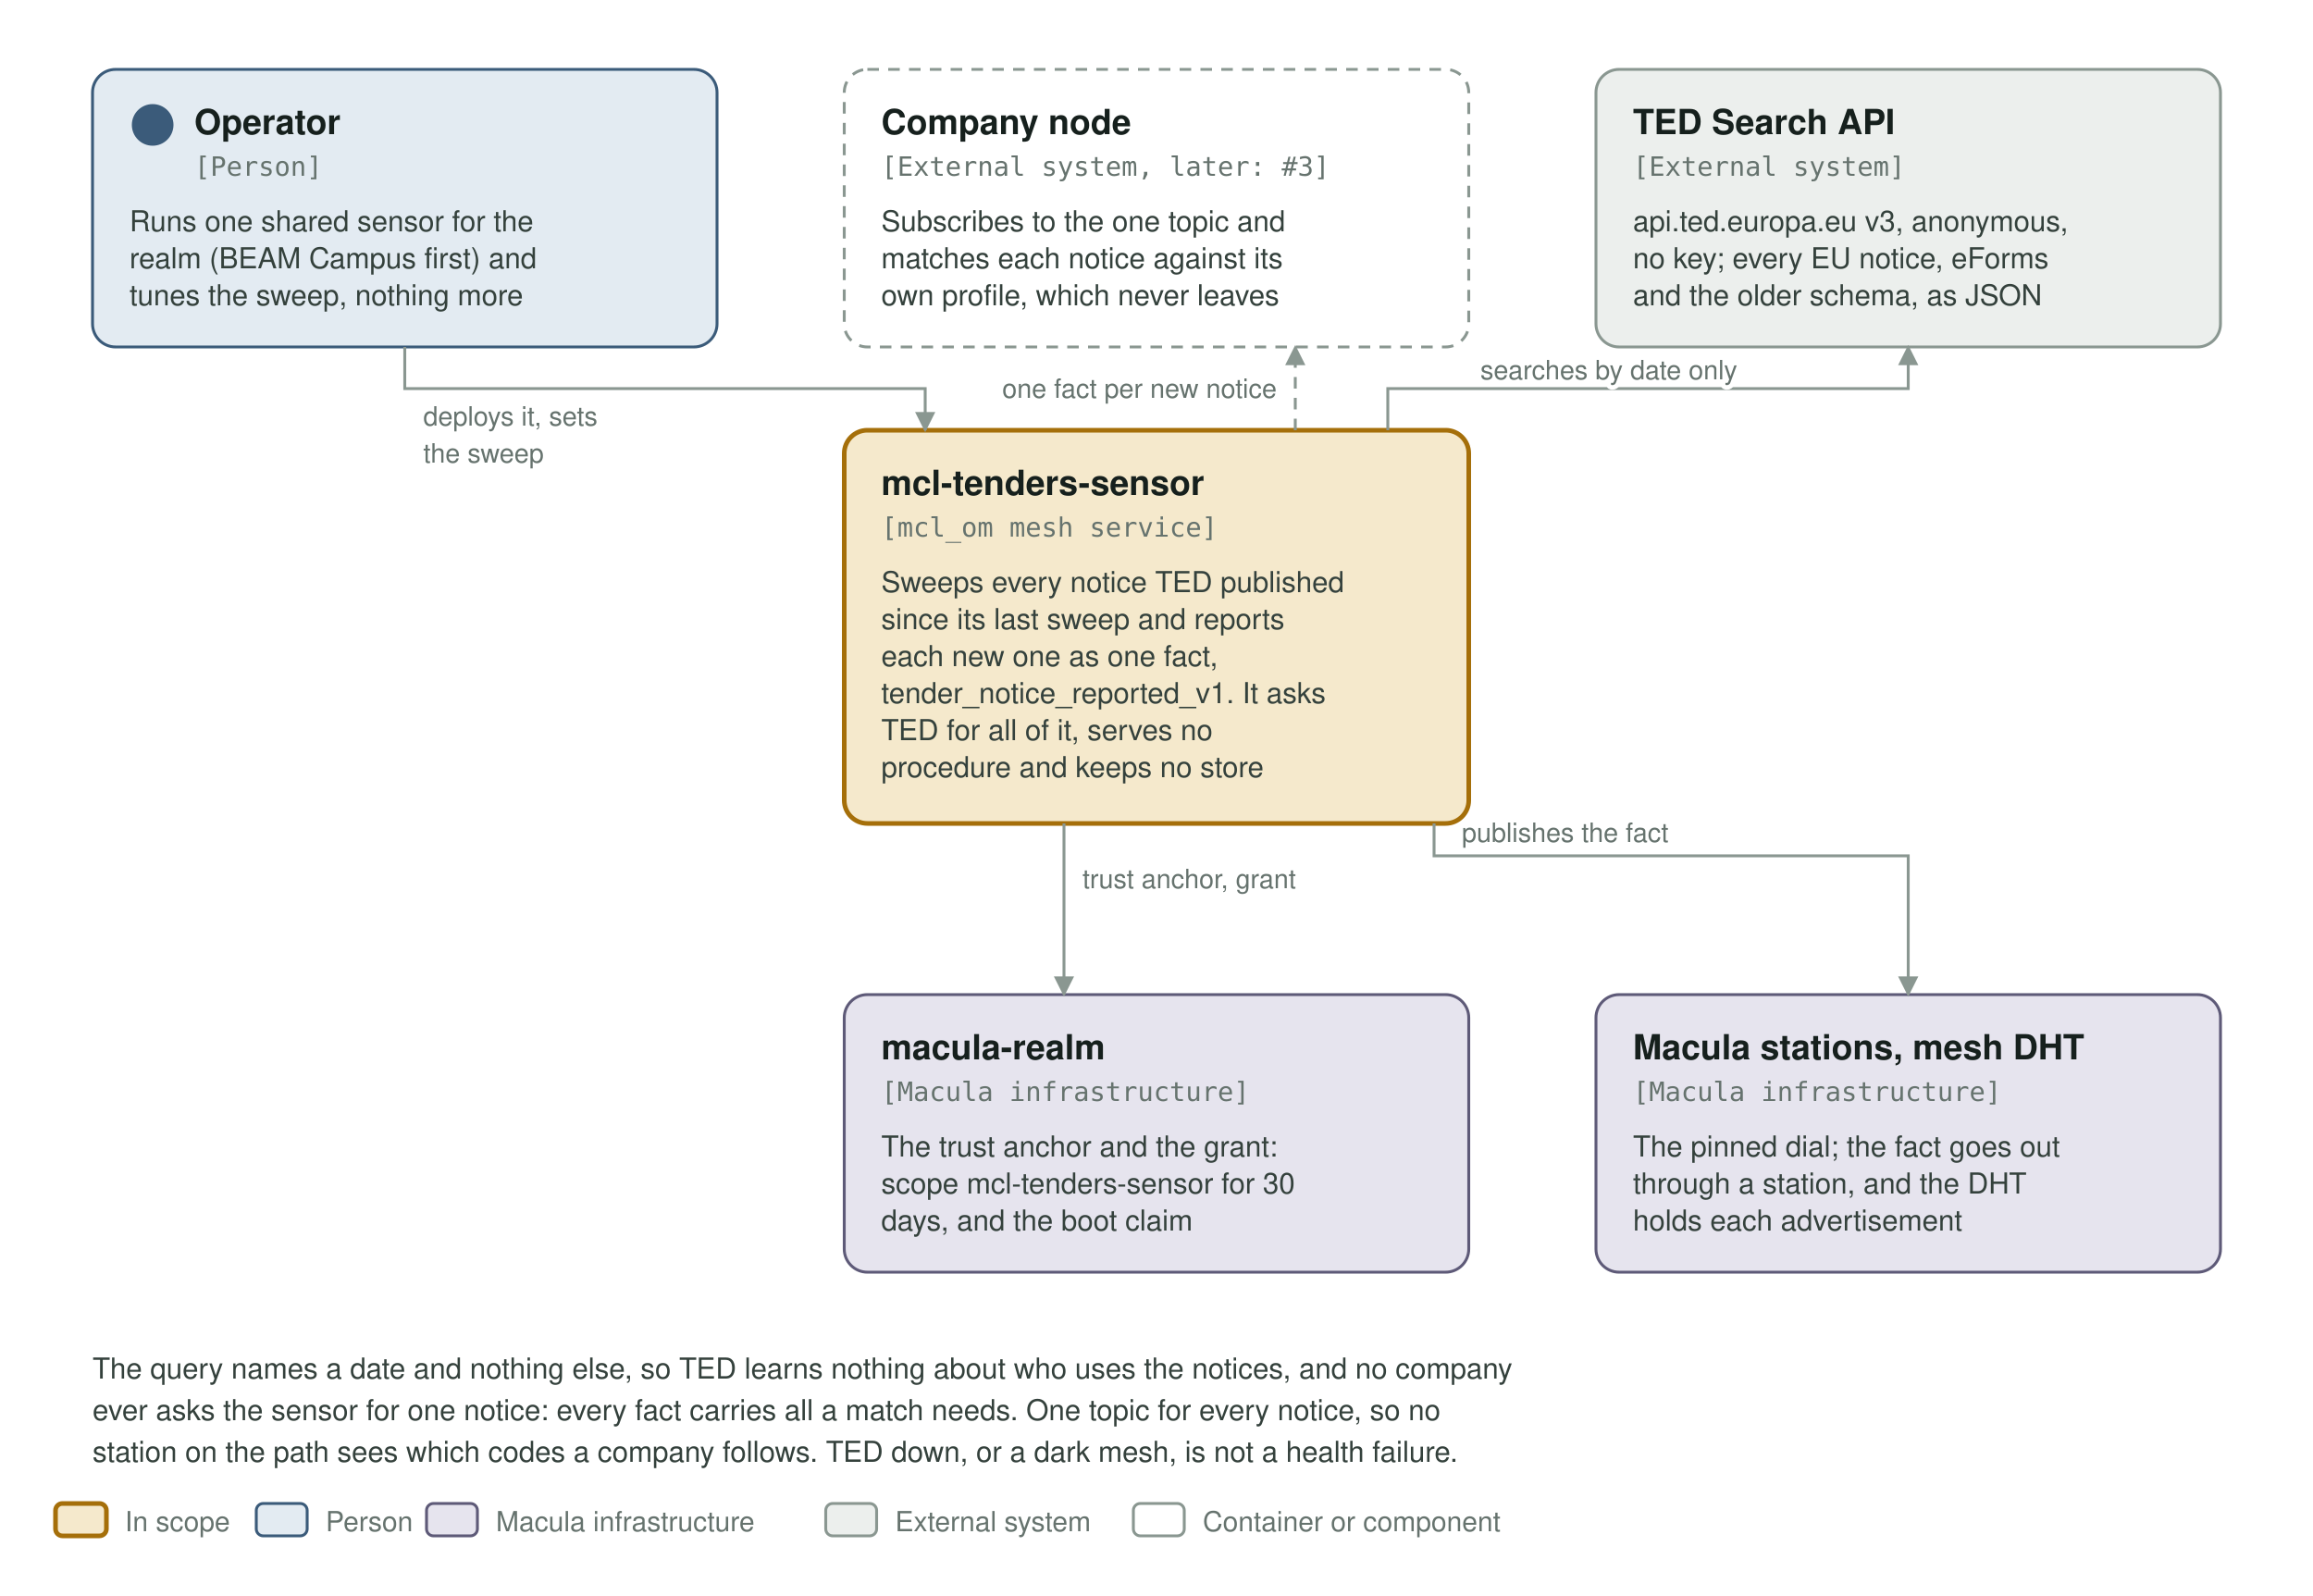
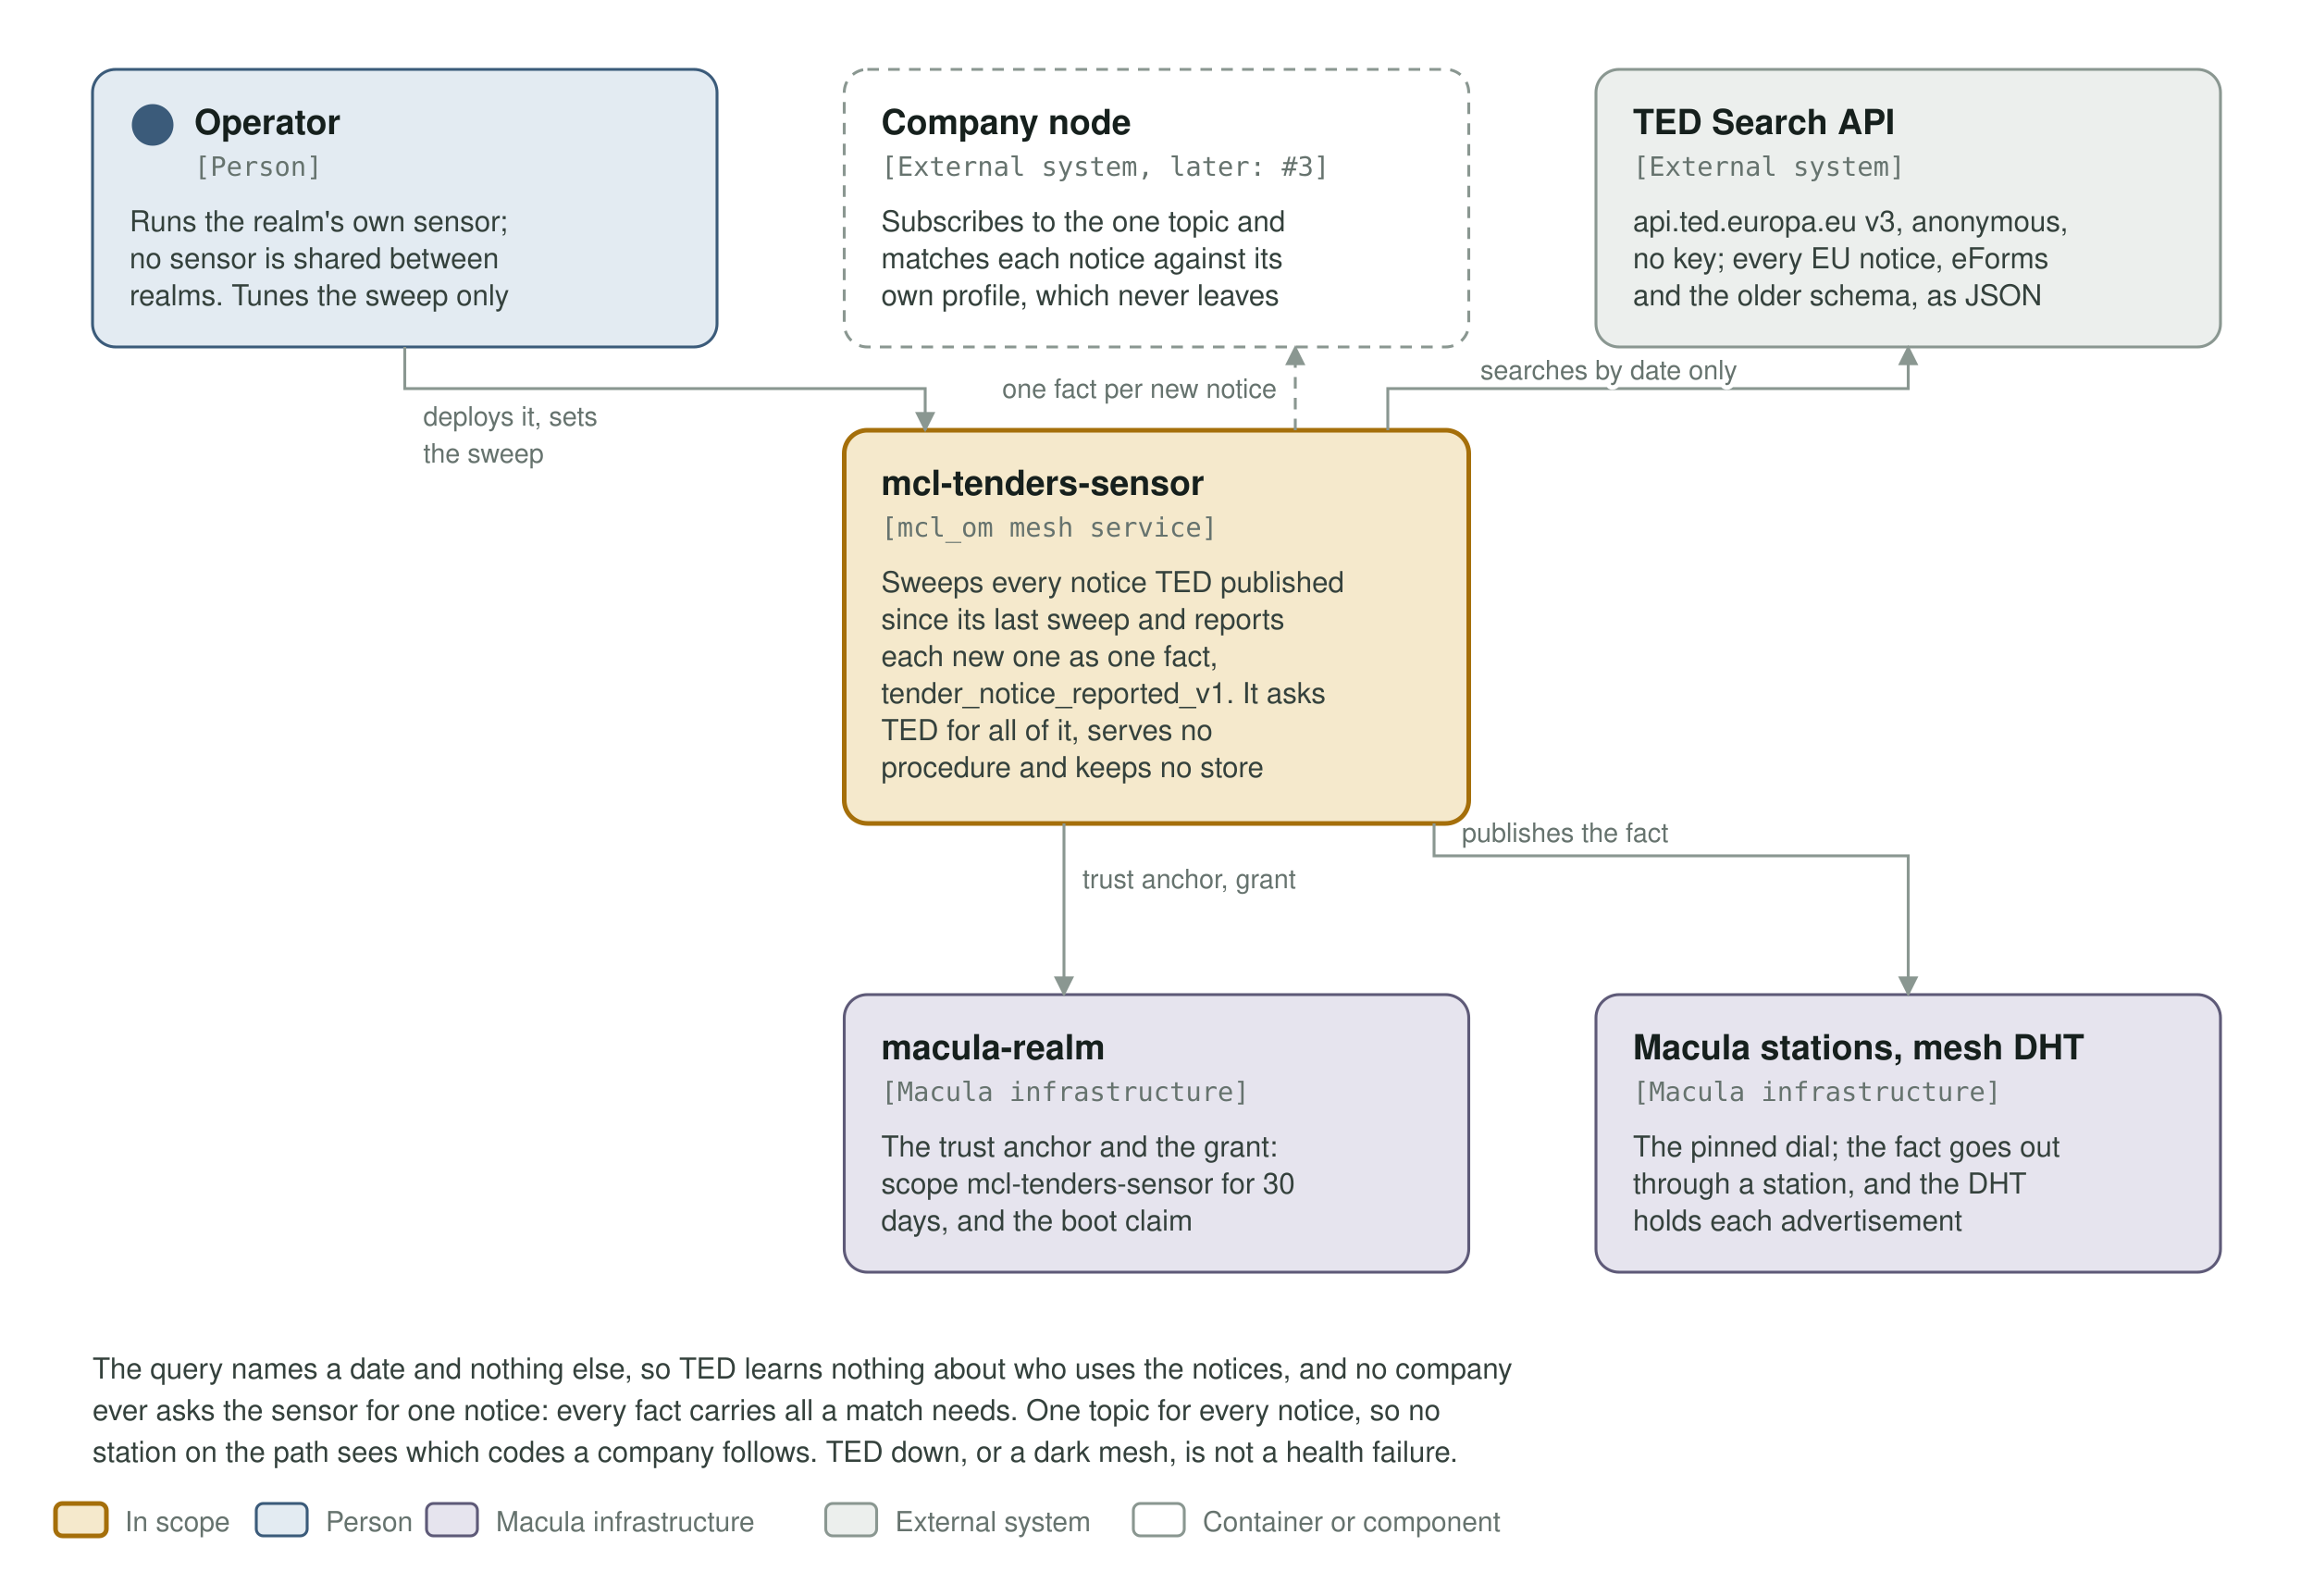
<svg xmlns="http://www.w3.org/2000/svg" viewBox="0 0 1000 690" role="img" aria-label="mcl-tenders sensor system context">
  <style>
.t-name { font-family: "Atkinson Hyperlegible", "Segoe UI", system-ui, -apple-system, Helvetica, Arial, sans-serif; font-size: 15px; font-weight: 700; }
.t-desc { font-family: "Atkinson Hyperlegible", "Segoe UI", system-ui, -apple-system, Helvetica, Arial, sans-serif; font-size: 12.5px; }
.t-rel { font-family: "Atkinson Hyperlegible", "Segoe UI", system-ui, -apple-system, Helvetica, Arial, sans-serif; font-size: 11.5px; paint-order: stroke; stroke-width: 4px; stroke-linejoin: round; }
.t-code { font-family: "JetBrains Mono", ui-monospace, Menlo, Consolas, monospace; font-size: 13px; font-weight: 600; }
.t-type { font-family: "JetBrains Mono", ui-monospace, Menlo, Consolas, monospace; font-size: 11.5px; }
.t-bound { font-family: "JetBrains Mono", ui-monospace, Menlo, Consolas, monospace; font-size: 12px; font-weight: 600; }
.t-leg { font-family: "Atkinson Hyperlegible", "Segoe UI", system-ui, -apple-system, Helvetica, Arial, sans-serif; font-size: 12px; }
.edge { fill: none; stroke-width: 1.25; }
.edge-later { fill: none; stroke-width: 1.25; stroke-dasharray: 5 4; }
.bg { fill: #FFFFFF; }
.b-sys { fill: #F5E9CC; stroke: #A56F0A; stroke-width: 2; }
.b-per { fill: #E3EBF2; stroke: #3B5B7A; stroke-width: 1.25; }
.b-mac { fill: #E6E4EE; stroke: #5E5A78; stroke-width: 1.25; }
.b-ext { fill: #ECEFED; stroke: #8A9791; stroke-width: 1.25; }
.b-cmp { fill: #FFFFFF; stroke: #8A9791; stroke-width: 1.25; }
.b-later { fill: none; stroke: #8A9791; stroke-width: 1.25; stroke-dasharray: 5 4; }
.bound { fill: none; stroke: #B3BDB8; stroke-width: 1; }
.head { fill: #3B5B7A; }
.t-name, .t-code { fill: #16201D; }
.t-type, .t-bound, .t-leg { fill: #66736E; }
.t-desc { fill: #34413C; }
.t-rel { fill: #66736E; stroke: #FFFFFF; }
.edge, .edge-later { stroke: #8A9791; }
.arrowhead { fill: #8A9791; }
@media (prefers-color-scheme: dark) {
.bg { fill: #171F1C; }
.b-sys { fill: #3A2E13; stroke: #E3AA3C; }
.b-per { fill: #1D2A36; stroke: #8EB4D8; }
.b-mac { fill: #26243A; stroke: #A9A4C8; }
.b-ext { fill: #1C2421; stroke: #7D8B85; }
.b-cmp { fill: #171F1C; stroke: #7D8B85; }
.b-later { stroke: #7D8B85; }
.bound { stroke: #4A5752; }
.head { fill: #8EB4D8; }
.t-name, .t-code { fill: #E6ECE9; }
.t-type, .t-bound, .t-leg { fill: #93A09A; }
.t-desc { fill: #C3CDC8; }
.t-rel { fill: #93A09A; stroke: #171F1C; }
.edge, .edge-later { stroke: #7D8B85; }
.arrowhead { fill: #7D8B85; }
}
</style>
  <defs>
    <marker id="a" viewBox="0 0 10 10" refX="9" refY="5" markerWidth="7" markerHeight="7" orient="auto-start-reverse">
      <path class="arrowhead" d="M0 0L10 5L0 10z" />
    </marker>
  </defs>
  <rect class="bg" x="0" y="0" width="1000" height="690" />
  <rect class="b-per" x="40" y="30" width="270" height="120" rx="10" />
  <circle class="head" cx="66" cy="54" r="9" />
  <text class="t-name" x="84" y="58">Operator</text>
  <text class="t-type" x="84" y="76">[Person]</text>
-   <text class="t-desc" x="56" y="100">Runs one shared sensor for the</text>
-   <text class="t-desc" x="56" y="116">realm (BEAM Campus first) and</text>
-   <text class="t-desc" x="56" y="132">tunes the sweep, nothing more</text>
+   <text class="t-desc" x="56" y="100">Runs the realm's own sensor;</text>
+   <text class="t-desc" x="56" y="116">no sensor is shared between</text>
+   <text class="t-desc" x="56" y="132">realms. Tunes the sweep only</text>
  <rect class="b-later" x="365" y="30" width="270" height="120" rx="10" />
  <text class="t-name" x="381" y="58">Company node</text>
  <text class="t-type" x="381" y="76">[External system, later: #3]</text>
  <text class="t-desc" x="381" y="100">Subscribes to the one topic and</text>
  <text class="t-desc" x="381" y="116">matches each notice against its</text>
  <text class="t-desc" x="381" y="132">own profile, which never leaves</text>
  <rect class="b-ext" x="690" y="30" width="270" height="120" rx="10" />
  <text class="t-name" x="706" y="58">TED Search API</text>
  <text class="t-type" x="706" y="76">[External system]</text>
  <text class="t-desc" x="706" y="100">api.ted.europa.eu v3, anonymous,</text>
  <text class="t-desc" x="706" y="116">no key; every EU notice, eForms</text>
  <text class="t-desc" x="706" y="132">and the older schema, as JSON</text>
  <rect class="b-sys" x="365" y="186" width="270" height="170" rx="10" />
  <text class="t-name" x="381" y="214">mcl-tenders-sensor</text>
  <text class="t-type" x="381" y="232">[mcl_om mesh service]</text>
  <text class="t-desc" x="381" y="256">Sweeps every notice TED published</text>
  <text class="t-desc" x="381" y="272">since its last sweep and reports</text>
  <text class="t-desc" x="381" y="288">each new one as one fact,</text>
  <text class="t-desc" x="381" y="304">tender_notice_reported_v1. It asks</text>
  <text class="t-desc" x="381" y="320">TED for all of it, serves no</text>
  <text class="t-desc" x="381" y="336">procedure and keeps no store</text>
  <rect class="b-mac" x="365" y="430" width="270" height="120" rx="10" />
  <text class="t-name" x="381" y="458">macula-realm</text>
  <text class="t-type" x="381" y="476">[Macula infrastructure]</text>
  <text class="t-desc" x="381" y="500">The trust anchor and the grant:</text>
  <text class="t-desc" x="381" y="516">scope mcl-tenders-sensor for 30</text>
  <text class="t-desc" x="381" y="532">days, and the boot claim</text>
  <rect class="b-mac" x="690" y="430" width="270" height="120" rx="10" />
  <text class="t-name" x="706" y="458">Macula stations, mesh DHT</text>
  <text class="t-type" x="706" y="476">[Macula infrastructure]</text>
  <text class="t-desc" x="706" y="500">The pinned dial; the fact goes out</text>
  <text class="t-desc" x="706" y="516">through a station, and the DHT</text>
  <text class="t-desc" x="706" y="532">holds each advertisement</text>
  <path class="edge" d="M175 150V168H400V186" marker-end="url(#a)" />
  <text class="t-rel" x="183" y="184">deploys it, sets</text>
  <text class="t-rel" x="183" y="200">the sweep</text>
  <path class="edge-later" d="M560 186V150" marker-end="url(#a)" />
  <text class="t-rel" x="552" y="172" text-anchor="end">one fact per new notice</text>
  <path class="edge" d="M600 186V168H825V150" marker-end="url(#a)" />
  <text class="t-rel" x="640" y="164">searches by date only</text>
  <path class="edge" d="M460 356V430" marker-end="url(#a)" />
  <text class="t-rel" x="468" y="384">trust anchor, grant</text>
  <path class="edge" d="M620 356V370H825V430" marker-end="url(#a)" />
  <text class="t-rel" x="632" y="364">publishes the fact</text>
  <text class="t-desc" x="40" y="596">The query names a date and nothing else, so TED learns nothing about who uses the notices, and no company</text>
  <text class="t-desc" x="40" y="614">ever asks the sensor for one notice: every fact carries all a match needs. One topic for every notice, so no</text>
  <text class="t-desc" x="40" y="632">station on the path sees which codes a company follows. TED down, or a dark mesh, is not a health failure.</text>
  <rect class="b-sys" x="24" y="650" width="22" height="14" rx="3" />
  <text class="t-leg" x="54" y="662">In scope</text>
  <rect class="b-per" x="110.8" y="650" width="22" height="14" rx="3" />
  <text class="t-leg" x="140.8" y="662">Person</text>
  <rect class="b-mac" x="184.4" y="650" width="22" height="14" rx="3" />
  <text class="t-leg" x="214.4" y="662">Macula infrastructure</text>
  <rect class="b-ext" x="357.0" y="650" width="22" height="14" rx="3" />
  <text class="t-leg" x="387.0" y="662">External system</text>
  <rect class="b-cmp" x="490.0" y="650" width="22" height="14" rx="3" />
  <text class="t-leg" x="520.0" y="662">Container or component</text>
</svg>
